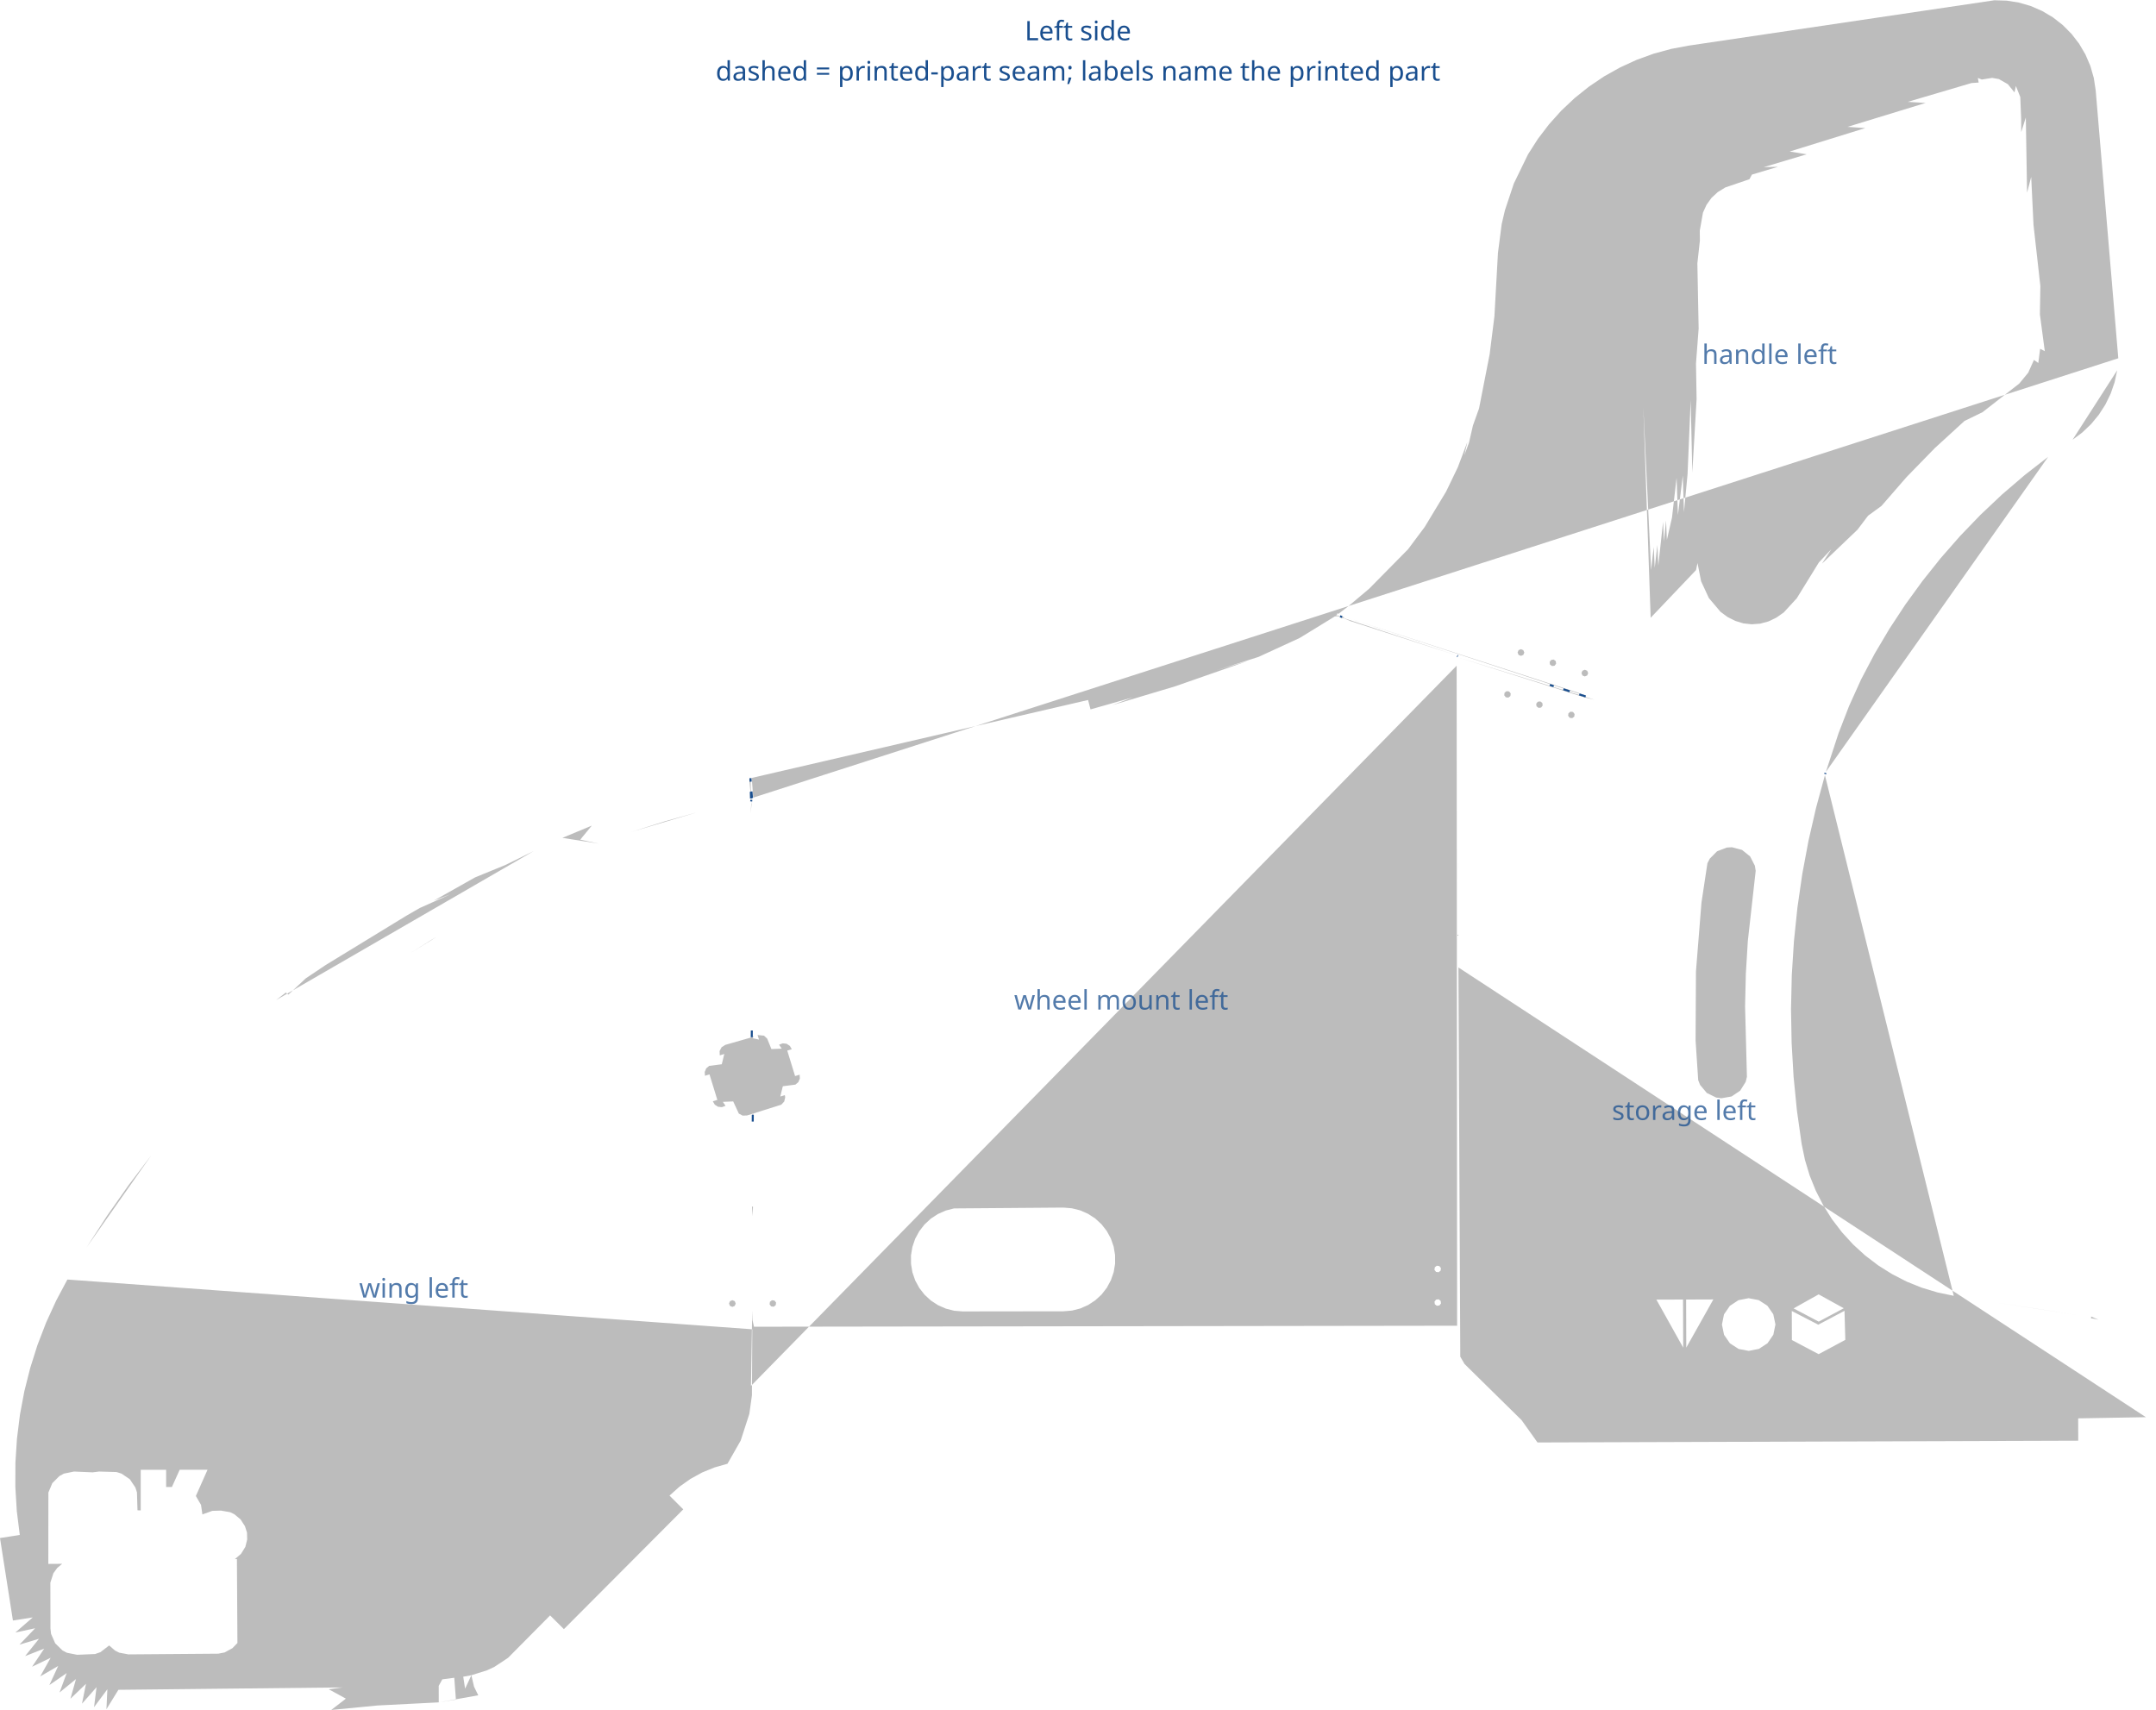
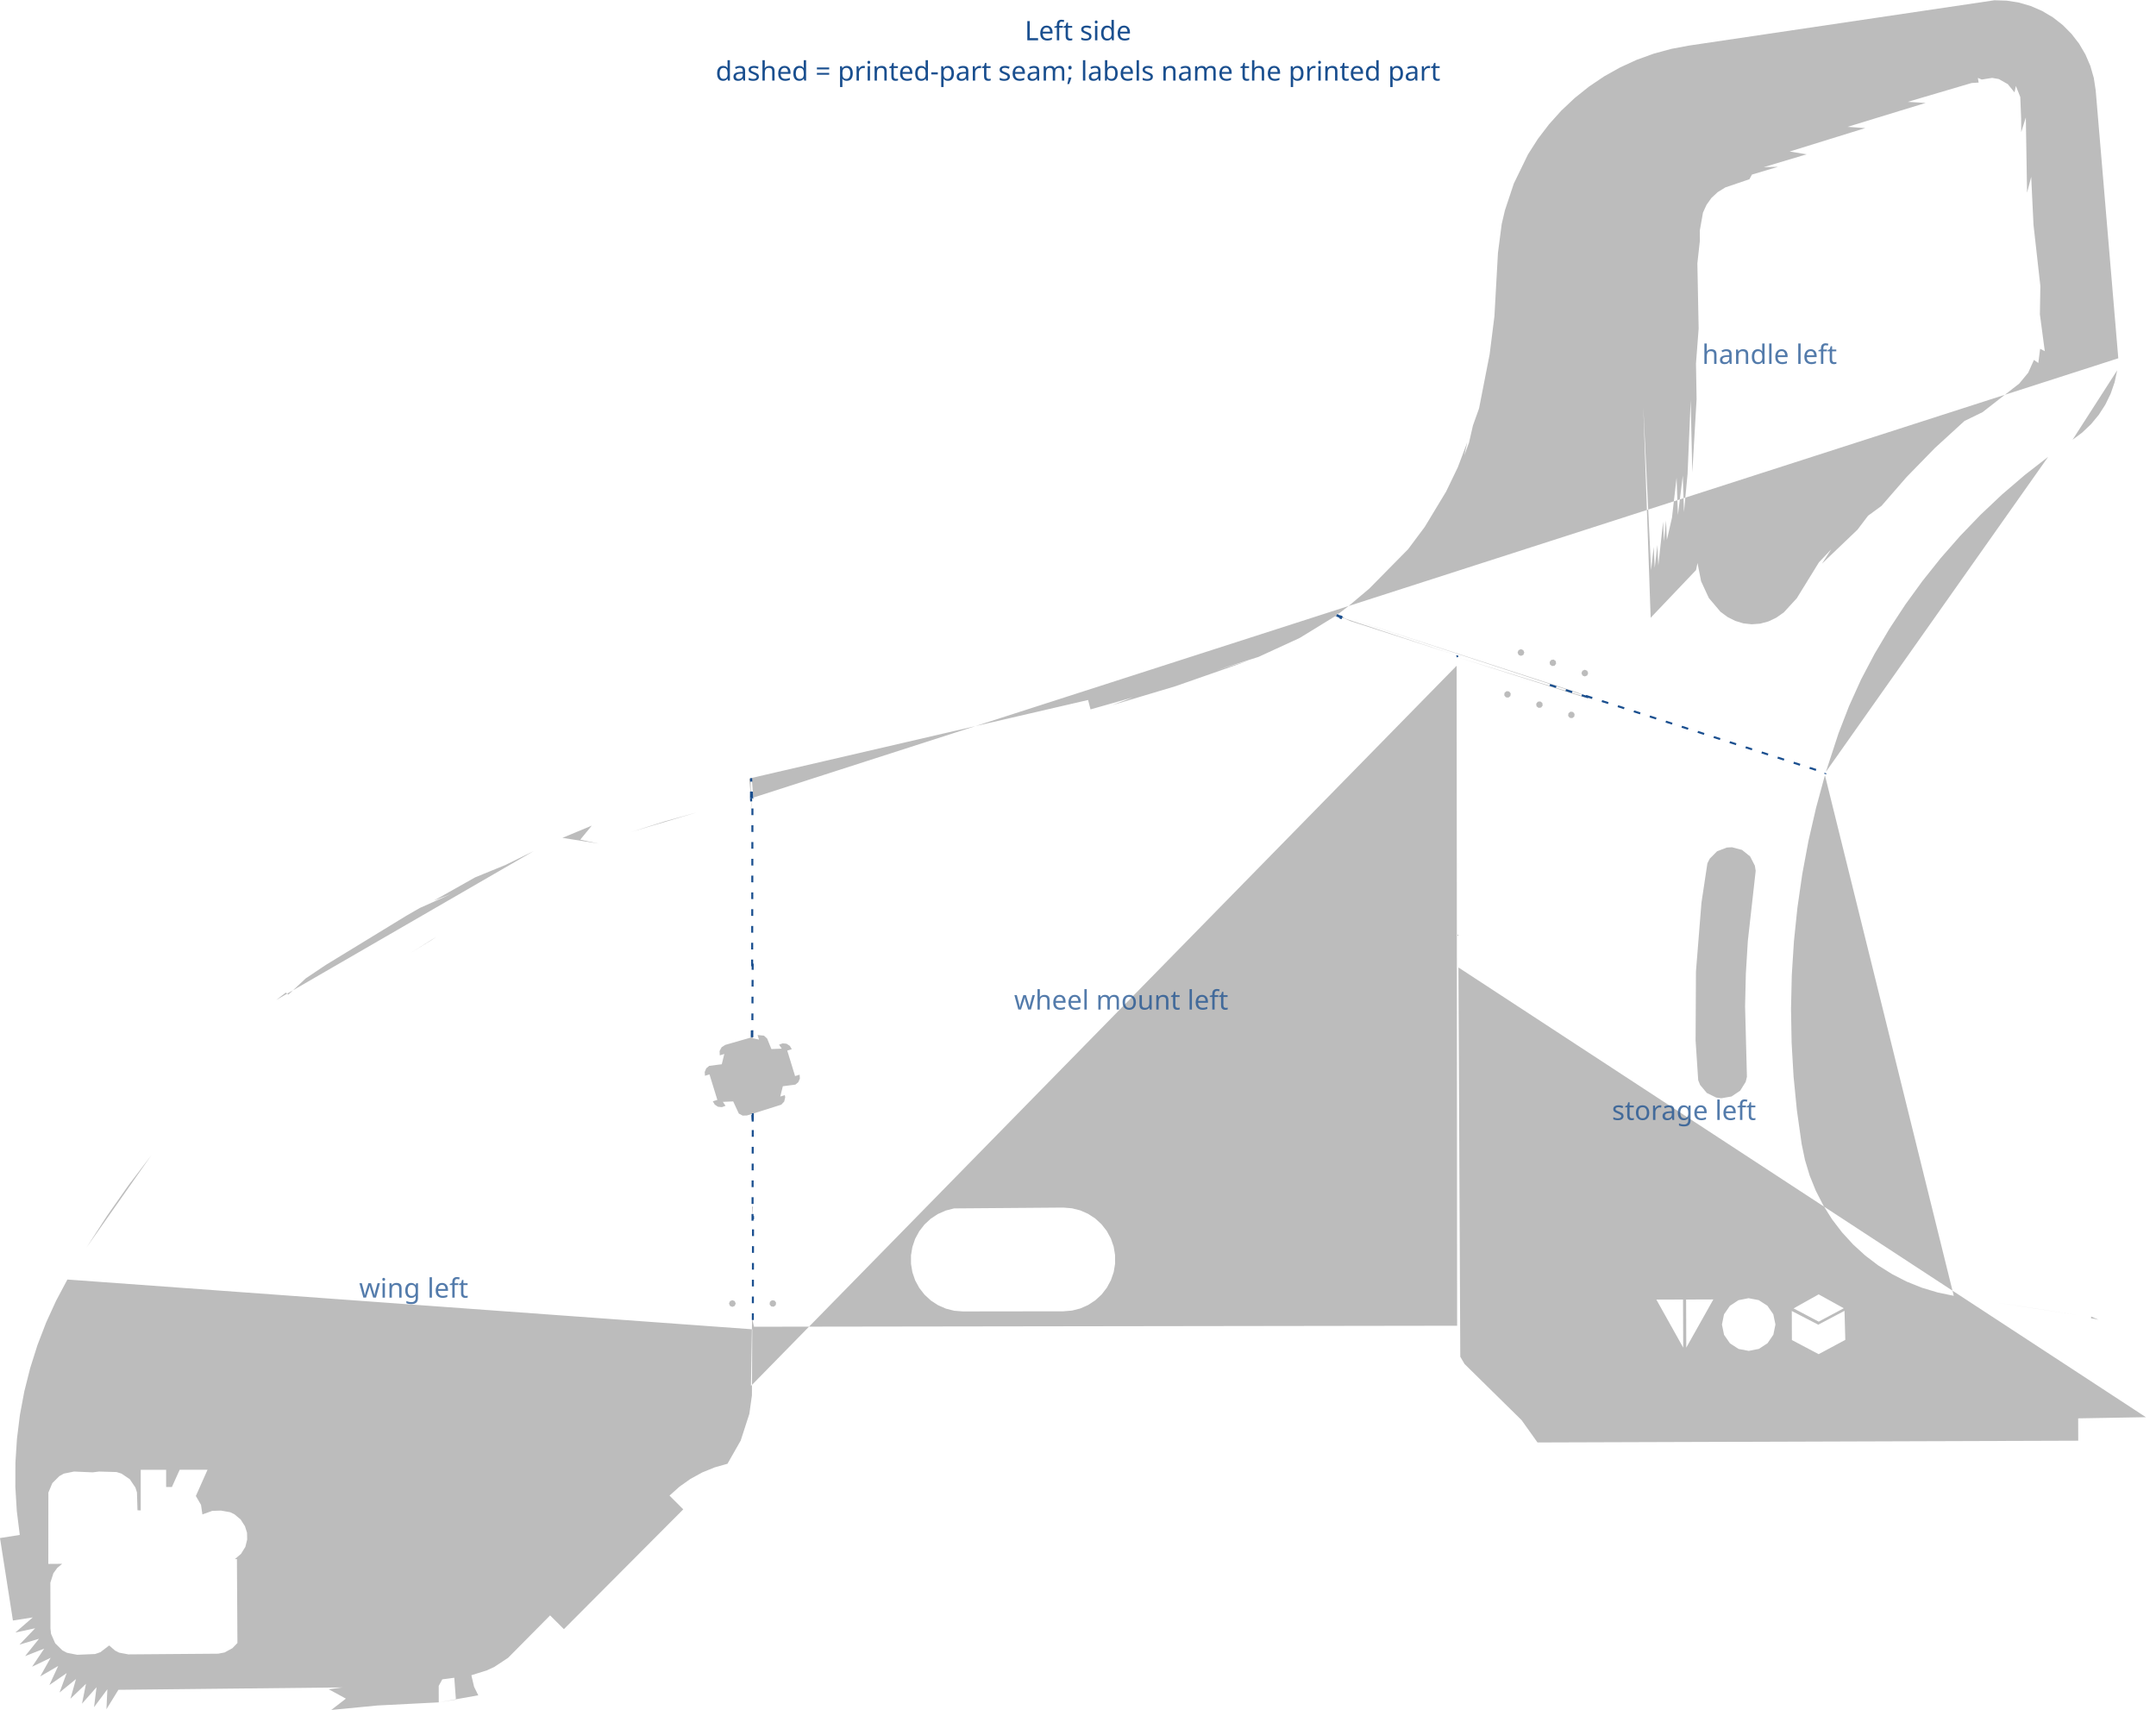
<svg xmlns="http://www.w3.org/2000/svg" width="642.1mm" height="509.3mm" viewBox="0 0 642.1 509.3" version="1.1">
-   <path d="M630.87 106.71 L624.14 26.92 L623.58 23.24 L622.56 19.66 L621.09 16.24 L619.21 13.03 L616.94 10.09 L614.32 7.45 L611.4 5.17 L608.21 3.28 L604.82 1.8 L601.28 0.77 L597.64 0.19 L593.97 0.08 L503.04 13.57 L497.74 14.56 L492.52 15.98 L487.41 17.83 L482.47 20.1 L477.72 22.76 L473.21 25.81 L468.95 29.22 L464.98 32.96 L461.33 37.02 L458.02 41.36 L455.08 45.96 L450.85 54.66 L448.19 62.66 L447.23 66.78 L446.12 75.32 L445.07 94.18 L443.65 105.5 L440.49 121.65 L438.67 126.74 L437.5 131.84 L436.08 135.65 L437.01 131.66 L434.15 139.21 L430.67 146.43 L424.31 156.95 L419.36 163.58 L407.77 175.34 L401.61 180.52 L398.62 182.83 L398.3 182.65 L398.12 183.23 L397.72 183.04 L398.37 183.52 L397.56 183.58 L387.06 190.02 L374.8 195.66 L362.3 199.64 L371.74 196.82 L350.06 204.39 L331.23 210.03 L337.39 207.71 L324.78 211.29 L324.05 208.49 L223.89 231.7 L224.32 237.57 Z M601.94 35.33 L601.96 39.35 L603.33 34.98 L603.7 57.4 L604.93 52.68 L605.62 66.98 L607.66 85.19 L607.52 93.62 L608.98 104.59 L607.59 103.88 L607.05 108.11 L605.75 107.2 L604.05 110.99 L601.38 114.24 L590.43 122.77 L585.05 125.39 L576.24 133.45 L567.77 142.14 L560.34 150.69 L556.35 153.6 L553.2 157.76 L542.62 167.88 L545.4 163.58 L541.71 167.5 L535.11 178.2 L531.23 182.42 L529.02 183.97 L526.67 185.09 L524.21 185.75 L521.7 185.94 L519.21 185.67 L516.79 184.93 L514.5 183.77 L512.4 182.22 L508.93 178.12 L506.62 173.12 L505.55 167.69 L505.11 169.8 L491.6 184 L489.41 121.22 L491.73 169.8 L492.51 162.89 L492.81 169.13 L493.6 162.32 L493.88 168.45 L495.3 155.4 L495.56 161.27 L496.18 155 L496.43 160.8 L497.95 154.19 L499.32 142.27 L499.72 153.37 L501.17 141.66 L501.52 152.55 L502.59 141.2 L503.52 119.15 L504 140.76 L505.28 118.88 L505.1 108.26 L505.89 97.87 L505.51 78.43 L506.26 71.67 L506.23 68.68 L507.18 63.33 L508.23 61.02 L509.68 58.98 L511.56 57.23 L513.85 55.82 L521.02 53.38 L521.76 52 L529.53 49.68 L525.28 49.78 L538.06 45.96 L533 45.13 L555.52 38.15 L550.24 37.78 L573.5 30.66 L568.16 30.34 L587.17 24.73 L589.28 24.59 L589.05 23.21 L590.21 23.69 L593.3 23.2 L595.31 23.55 L597.97 25.07 L599.96 27.52 L600.37 25.6 L601.68 28.9 Z M20.07 381.1 L16.71 387.42 L13.73 393.93 L11.16 400.61 L9 407.44 L7.25 414.38 L5.93 421.42 L5.05 428.52 L4.59 435.68 L4.57 442.85 L5 450.03 L5.89 457.17 L0 458.1 L3.85 482.66 L9.75 481.74 L4.58 486.23 L10.47 484.97 L5.8 489.84 L11.61 488.1 L7.48 493.26 L13.16 491.04 L9.55 496.43 L15.08 493.76 L11.98 499.31 L17.33 496.2 L14.71 501.88 L19.86 498.32 L17.73 504.1 L22.63 500.1 L20.98 505.96 L25.61 501.51 L24.42 507.43 L28.75 502.52 L28.01 508.47 L31.98 503.13 L31.7 509.08 L35.26 503.3 L102.03 502.59 L97.91 503.14 L103.01 505.93 L98.66 509.3 L112.41 507.97 L130.67 507.04 L142.44 504.93 L141.19 502.4 L140.38 498.96 L145.05 497.49 L147.27 496.45 L151.33 493.76 L163.83 481.14 L167.94 485.23 L203.49 449.55 L199.39 445.46 L202.36 442.8 L205.62 440.49 L209.12 438.57 L212.82 437.06 L216.66 435.97 L220.59 429.07 L223.17 421.11 L223.94 415.58 L224.04 395.92 Z M29.5 438.29 L34.7 438.44 L36.17 438.9 L38.65 440.57 L40.33 443.06 L40.79 444.52 L40.95 449.83 L41.91 449.87 L41.91 437.77 L49.48 437.77 L49.48 442.89 L51.2 442.89 L53.51 437.76 L61.81 437.75 L58.33 445.57 L59.87 448.23 L60.28 451.06 L63.23 450 L65.8 449.92 L68.54 450.4 L69.79 451 L71.65 452.55 L72.96 454.58 L73.57 456.51 L73.61 458.55 L73.07 460.73 L71.78 462.81 L69.95 464.38 L70.56 464.37 L70.71 489.36 L69.23 490.89 L66.91 492.17 L64.99 492.54 L38.25 492.75 L35.51 492.24 L34.26 491.61 L32.51 490.09 L29.91 492.09 L28.33 492.64 L22.99 492.87 L19.94 492.27 L18.59 491.56 L16.44 489.45 L15.21 486.65 L15.03 485.07 L15 471.38 L15.9 468.58 L17.04 467.01 L18.51 465.77 L14.39 465.8 L14.41 444.55 L15.58 441.75 L17.69 439.64 L19.01 438.91 L22.05 438.29 L27.59 438.53 Z M223.65 412.79 L224.03 390.34 L224.11 393.16 L224.55 395.16 L433.96 394.86 L433.82 198.28 Z M434.35 288.15 L434.9 404.08 L436.17 406.26 L453.17 422.99 L457.9 429.63 L618.94 429.1 L618.92 422.45 L639.09 422.1 Z M549.33 390.42 L549.57 399.07 L541.63 403.33 L533.66 399.12 L533.63 390.47 L541.52 394.55 Z M541.63 385.52 L549.11 389.65 L541.65 393.64 L534.17 389.7 Z M523.78 387.23 L526.36 388.9 L528.12 391.44 L528.76 394.49 L528.14 397.53 L526.4 400.08 L523.83 401.76 L520.82 402.35 L517.8 401.78 L515.22 400.11 L513.46 397.57 L512.83 394.52 L513.44 391.48 L515.19 388.94 L517.75 387.25 L520.76 386.66 Z M510.27 387.03 L502.21 401.38 L502.16 387.06 Z M493.3 387.08 L501.24 387.06 L501.29 401.38 Z M581.87 385.95 L577.09 384.96 L572.41 383.55 L567.87 381.73 L563.52 379.5 L559.38 376.9 L555.49 373.94 L551.89 370.65 L548.59 367.04 L545.62 363.16 L543.02 359.02 L540.79 354.67 L538.96 350.14 L537.55 345.46 L536.56 340.68 L535.15 330.69 L534.16 320.65 L533.58 310.59 L533.4 300.5 L533.63 290.42 L534.27 280.35 L535.31 270.32 L536.75 260.34 L538.6 250.43 L540.86 240.6 L543.5 230.88 Z M316.72 390.56 L286.73 390.6 L284.19 390.4 L281.71 389.77 L279.38 388.75 L277.24 387.36 L275.36 385.63 L273.79 383.62 L272.57 381.38 L271.74 378.97 L271.32 376.45 L271.31 373.9 L271.73 371.39 L272.55 368.97 L273.77 366.73 L275.33 364.71 L277.2 362.98 L279.34 361.58 L281.67 360.55 L284.14 359.92 L316.68 359.67 L319.22 359.88 L321.7 360.5 L324.03 361.52 L326.17 362.91 L328.05 364.64 L329.62 366.65 L330.84 368.89 L331.67 371.3 L332.09 373.82 L332.1 376.37 L331.68 378.89 L330.85 381.3 L329.64 383.54 L328.08 385.56 L326.2 387.29 L324.07 388.69 L321.74 389.72 L319.26 390.35 Z M515.82 252.35 L518.81 253.14 L521.22 255.08 L522.63 257.83 L522.88 259.37 L520.54 280.26 L519.95 289.97 L519.72 299.71 L520.27 320.72 L519.9 322.23 L518.26 324.85 L515.69 326.58 L512.65 327.11 L511.11 326.9 L508.33 325.54 L506.34 323.17 L505.76 321.73 L504.98 309.92 L505.09 289.34 L506.73 268.84 L508.5 257.13 L509.2 255.75 L511.38 253.55 L514.27 252.44 Z M543.79 229.89 L547.53 218.46 L550.68 210.31 L554.27 202.37 L558.31 194.7 L562.71 187.28 L567.46 180.05 L572.56 173.03 L578 166.21 L583.77 159.63 L589.87 153.3 L596.28 147.25 L602.99 141.5 L609.98 136.07 Z M222.47 332.24 L221.18 332.28 L220.04 331.68 L218.36 328.05 L215.28 328.18 L216.08 329.35 L214.99 329.76 L213.84 329.64 L212.87 329.01 L212.29 328.01 L213.64 327.6 L211.3 320 L209.95 320.42 L209.88 319.27 L210.33 318.2 L211.21 317.46 L214.96 316.98 L215.71 313.92 L214.36 314.33 L214.31 313.04 L214.92 311.9 L216.01 311.21 L224.03 308.91 L223.91 306.5 L224.05 308.85 L224.56 308.6 L224.1 309.2 L226.04 309.63 L225.62 308.28 L227.53 308.46 L228.48 309.34 L229.74 312.46 L232.81 312.33 L232.02 311.16 L233.1 310.75 L234.25 310.87 L235.22 311.5 L235.81 312.5 L234.46 312.91 L236.79 320.5 L238.14 320.09 L238.22 321.24 L237.76 322.31 L236.88 323.05 L233.14 323.53 L232.39 326.59 L233.74 326.18 L233.85 326.82 L233.56 328.08 L232.67 329.03 Z M158.96 253.48 L150.57 257.61 L141.5 261.32 L129.2 268.25 L134.11 266.38 L125.06 270.42 L121.01 272.75 L97.03 287.4 L91.05 291.41 L85.89 296.23 L85.12 295.64 L82.26 297.84 Z M617.25 130.98 L620.14 128.82 L622.75 126.34 L625.06 123.55 L627.02 120.51 L628.6 117.26 L629.78 113.84 L630.54 110.3 Z M130.67 507.04 L130.66 502.13 L131.73 500.18 L135.29 499.71 L135.78 506.21 Z M178.32 251.26 L172.81 250.09 L176.24 245.91 L167.51 249.55 Z M45.08 344.07 L38.31 352.98 L31.88 362.13 L25.8 371.51 Z M469.83 206.27 L400.51 183.75 L472.31 207.27 Z M472.01 207.74 L474.89 208.41 L434.43 195.85 Z M140.38 498.96 L138.52 502.96 L137.96 499.4 Z M434.02 195.28 L402.19 184.99 L399.68 183.93 Z M218.82 387.54 L219.11 388.25 L218.82 388.95 L218.12 389.25 L217.41 388.96 L217.11 388.25 L217.41 387.54 L218.11 387.25 Z M229.3 387.73 L229.91 387.27 L230.67 387.37 L231.13 387.97 L231.03 388.73 L230.43 389.2 L229.67 389.1 L229.2 388.49 Z M429.05 387.45 L429.16 388.21 L428.69 388.82 L427.93 388.92 L427.32 388.46 L427.22 387.7 L427.69 387.09 L428.45 386.99 Z M429.14 377.7 L429.04 378.46 L428.44 378.92 L427.68 378.82 L427.21 378.22 L427.31 377.46 L427.92 376.99 L428.67 377.09 Z M468.95 212.67 L468.85 213.43 L468.25 213.89 L467.49 213.8 L467.02 213.19 L467.12 212.43 L467.73 211.96 L468.48 212.06 Z M457.51 209.62 L457.97 209.01 L458.73 208.91 L459.34 209.37 L459.44 210.13 L458.98 210.74 L458.22 210.84 L457.61 210.37 Z M448.46 207.68 L447.99 207.08 L448.09 206.32 L448.7 205.85 L449.46 205.95 L449.92 206.55 L449.83 207.31 L449.22 207.78 Z M452.96 193.35 L453.67 193.64 L453.97 194.35 L453.68 195.06 L452.97 195.35 L452.26 195.06 L451.97 194.35 L452.26 193.65 Z M471.99 201.48 L471.29 201.19 L470.99 200.48 L471.28 199.78 L471.99 199.48 L472.69 199.77 L472.99 200.48 L472.7 201.18 Z M462.22 198.38 L461.61 197.92 L461.51 197.16 L461.98 196.55 L462.73 196.45 L463.34 196.92 L463.44 197.67 L462.98 198.28 Z M207.78 241.89 L197.85 244.67 L188.03 247.79 Z M223.66 237.74 L223.54 231.85 L223.15 231.95 Z M624.98 393.07 L623.53 392.76 L622.76 392.65 L622.8 392.12 Z M223.95 359.38 L224.17 362.22 L224.25 359.4 Z M224.59 331.6 L224.06 331.6 L224.18 334.05 L224.37 331.62 Z M129.97 279 L128.48 280.02 L122.35 283.78 Z M619.13 391.73 L606.7 389.84 L594.28 387.91 Z M223.84 239.43 L223.96 239.06 L223.74 239.42 L223.56 242.27 Z M398.15 183.17 L398.45 183.29 L398.1 183.4 L398.35 183.57 L399.04 183.66 Z M399.62 184.15 L400.39 184.13 L399.76 183.83 L399.75 183.89 Z M399.71 183.81 L400.47 183.88 L399.8 183.66 L399.09 183.52 Z M399.68 183.93 L400.43 184 L399.77 183.76 Z M434.55 195.48 L434.45 195.47 L434.12 195.42 L434.47 195.4 Z M223.72 238.7 L223.68 238.21 L223.96 238.53 L223.96 238.08 Z M434.05 198.65 L434.06 201.45 L434.07 204.24 L434.08 207.04 Z M223.72 238.7 L223.96 239.06 L223.81 238.7 L224.05 239.05 Z M458.68 203.2 L456 202.34 L453.32 201.49 L450.64 200.63 Z M434.09 209.84 L434.1 212.63 L434.11 215.43 L434.12 218.23 Z M434.12 221.02 L434.13 223.82 L434.14 226.62 L434.15 229.41 Z M434.16 232.21 L434.17 235.01 L434.18 237.8 L434.19 240.6 Z M434.27 265.77 L434.28 268.57 L434.29 271.37 L434.3 274.16 Z M434.2 243.4 L434.21 246.19 L434.22 248.99 L434.23 251.79 Z M434.24 254.58 L434.24 257.38 L434.25 260.18 L434.26 262.97 Z M434.31 276.96 L434.32 279.76 L434.33 282.55 L434.34 285.35 Z" fill="#bcbcbc" fill-rule="evenodd" />
+   <path d="M630.87 106.71 L624.14 26.92 L623.58 23.24 L622.56 19.66 L621.09 16.24 L619.21 13.03 L616.94 10.09 L614.32 7.45 L611.4 5.17 L608.21 3.28 L604.82 1.8 L601.28 0.77 L597.64 0.19 L593.97 0.08 L503.04 13.57 L497.74 14.56 L492.52 15.98 L487.41 17.83 L482.47 20.1 L477.72 22.76 L473.21 25.81 L468.95 29.22 L464.98 32.96 L461.33 37.02 L458.02 41.36 L455.08 45.96 L450.85 54.66 L448.19 62.66 L447.23 66.78 L446.12 75.32 L445.07 94.18 L443.65 105.5 L440.49 121.65 L438.67 126.74 L437.5 131.84 L436.08 135.65 L437.01 131.66 L434.15 139.21 L430.67 146.43 L424.31 156.95 L419.36 163.58 L407.77 175.34 L401.61 180.52 L398.62 182.83 L398.3 182.65 L398.12 183.23 L397.72 183.04 L398.37 183.52 L397.56 183.58 L387.06 190.02 L374.8 195.66 L362.3 199.64 L371.74 196.82 L350.06 204.39 L331.23 210.03 L337.39 207.71 L324.78 211.29 L324.05 208.49 L223.89 231.7 L224.32 237.57 Z M601.94 35.33 L601.96 39.35 L603.33 34.98 L603.7 57.4 L604.93 52.68 L605.62 66.98 L607.66 85.19 L607.52 93.62 L608.98 104.59 L607.59 103.88 L607.05 108.11 L605.75 107.2 L604.05 110.99 L601.38 114.24 L590.43 122.77 L585.05 125.39 L576.24 133.45 L567.77 142.14 L560.34 150.69 L556.35 153.6 L553.2 157.76 L542.62 167.88 L545.4 163.58 L541.71 167.5 L535.11 178.2 L531.23 182.42 L529.02 183.97 L526.67 185.09 L524.21 185.75 L521.7 185.94 L519.21 185.67 L516.79 184.93 L514.5 183.77 L512.4 182.22 L508.93 178.12 L506.62 173.12 L505.55 167.69 L505.11 169.8 L491.6 184 L489.41 121.22 L491.73 169.8 L492.51 162.89 L492.81 169.13 L493.6 162.32 L493.88 168.45 L495.3 155.4 L495.56 161.27 L496.18 155 L496.43 160.8 L497.95 154.19 L499.32 142.27 L499.72 153.37 L501.17 141.66 L501.52 152.55 L502.59 141.2 L503.52 119.15 L504 140.76 L505.28 118.88 L505.1 108.26 L505.89 97.87 L505.51 78.43 L506.26 71.67 L506.23 68.68 L507.18 63.33 L508.23 61.02 L509.68 58.98 L511.56 57.23 L513.85 55.82 L521.02 53.38 L521.76 52 L529.53 49.68 L525.28 49.78 L538.06 45.96 L533 45.13 L555.52 38.15 L550.24 37.78 L573.5 30.66 L568.16 30.34 L587.17 24.73 L589.28 24.59 L589.05 23.21 L590.21 23.69 L593.3 23.2 L595.31 23.55 L597.97 25.07 L599.96 27.52 L600.37 25.6 L601.68 28.9 Z M20.07 381.1 L16.71 387.42 L13.73 393.93 L11.16 400.61 L9 407.44 L7.25 414.38 L5.93 421.42 L5.05 428.52 L4.59 435.68 L4.57 442.85 L5 450.03 L5.89 457.17 L0 458.1 L3.85 482.66 L9.75 481.74 L4.58 486.23 L10.47 484.97 L5.8 489.84 L11.61 488.1 L7.48 493.26 L13.16 491.04 L9.55 496.43 L15.08 493.76 L11.98 499.31 L17.33 496.2 L14.71 501.88 L19.86 498.32 L17.73 504.1 L22.63 500.1 L20.98 505.96 L25.61 501.51 L24.42 507.43 L28.75 502.52 L28.01 508.47 L31.98 503.13 L31.7 509.08 L35.26 503.3 L102.03 502.59 L97.91 503.14 L103.01 505.93 L98.66 509.3 L112.41 507.97 L130.67 507.04 L142.44 504.93 L141.19 502.4 L140.38 498.96 L145.05 497.49 L147.27 496.45 L151.33 493.76 L163.83 481.14 L167.94 485.23 L203.49 449.55 L199.39 445.46 L202.36 442.8 L205.62 440.49 L209.12 438.57 L212.82 437.06 L216.66 435.97 L220.59 429.07 L223.17 421.11 L223.94 415.58 L224.04 395.92 Z M130.67 507.04 L130.66 502.13 L131.73 500.18 L135.29 499.71 L135.78 506.21 Z M29.5 438.29 L34.7 438.44 L36.17 438.9 L38.65 440.57 L40.33 443.06 L40.79 444.52 L40.95 449.83 L41.91 449.87 L41.91 437.77 L49.48 437.77 L49.48 442.89 L51.2 442.89 L53.51 437.76 L61.81 437.75 L58.33 445.57 L59.87 448.23 L60.28 451.06 L63.23 450 L65.8 449.92 L68.54 450.4 L69.79 451 L71.65 452.55 L72.96 454.58 L73.57 456.51 L73.61 458.55 L73.07 460.73 L71.78 462.81 L69.95 464.38 L70.56 464.37 L70.71 489.36 L69.23 490.89 L66.91 492.17 L64.99 492.54 L38.25 492.75 L35.51 492.24 L34.26 491.61 L32.51 490.09 L29.91 492.09 L28.33 492.64 L22.99 492.87 L19.94 492.27 L18.59 491.56 L16.44 489.45 L15.21 486.65 L15.03 485.07 L15 471.38 L15.9 468.58 L17.04 467.01 L18.51 465.77 L14.39 465.8 L14.41 444.55 L15.58 441.75 L17.69 439.64 L19.01 438.91 L22.05 438.29 L27.59 438.53 Z M223.65 412.79 L224.03 390.34 L224.11 393.16 L224.55 395.16 L433.96 394.86 L433.82 198.28 Z M316.72 390.56 L286.73 390.6 L284.19 390.4 L281.71 389.77 L279.38 388.75 L277.24 387.36 L275.36 385.63 L273.79 383.62 L272.57 381.38 L271.74 378.97 L271.32 376.45 L271.31 373.9 L271.73 371.39 L272.55 368.97 L273.77 366.73 L275.33 364.71 L277.2 362.98 L279.34 361.58 L281.67 360.55 L284.14 359.92 L316.68 359.67 L319.22 359.88 L321.7 360.5 L324.03 361.52 L326.17 362.91 L328.05 364.64 L329.62 366.65 L330.84 368.89 L331.67 371.3 L332.09 373.82 L332.1 376.37 L331.68 378.89 L330.85 381.3 L329.64 383.54 L328.08 385.56 L326.2 387.29 L324.07 388.69 L321.74 389.72 L319.26 390.35 Z M434.35 288.15 L434.9 404.08 L436.17 406.26 L453.17 422.99 L457.9 429.63 L618.94 429.1 L618.92 422.45 L639.09 422.1 Z M549.33 390.42 L549.57 399.07 L541.63 403.33 L533.66 399.12 L533.63 390.47 L541.52 394.55 Z M541.63 385.52 L549.11 389.65 L541.65 393.64 L534.17 389.7 Z M523.78 387.23 L526.36 388.9 L528.12 391.44 L528.76 394.49 L528.14 397.53 L526.4 400.08 L523.83 401.76 L520.82 402.35 L517.8 401.78 L515.22 400.11 L513.46 397.57 L512.83 394.52 L513.44 391.48 L515.19 388.94 L517.75 387.25 L520.76 386.66 Z M510.27 387.03 L502.21 401.38 L502.16 387.06 Z M493.3 387.08 L501.24 387.06 L501.29 401.38 Z M581.87 385.95 L577.09 384.96 L572.41 383.55 L567.87 381.73 L563.52 379.5 L559.38 376.9 L555.49 373.94 L551.89 370.65 L548.59 367.04 L545.62 363.16 L543.02 359.02 L540.79 354.67 L538.96 350.14 L537.55 345.46 L536.56 340.68 L535.15 330.69 L534.16 320.65 L533.58 310.59 L533.4 300.5 L533.63 290.42 L534.27 280.35 L535.31 270.32 L536.75 260.34 L538.6 250.43 L540.86 240.6 L543.5 230.88 Z M515.82 252.35 L518.81 253.14 L521.22 255.08 L522.63 257.83 L522.88 259.37 L520.54 280.26 L519.95 289.97 L519.72 299.71 L520.27 320.72 L519.9 322.23 L518.26 324.85 L515.69 326.58 L512.65 327.11 L511.11 326.9 L508.33 325.54 L506.34 323.17 L505.76 321.73 L504.98 309.92 L505.09 289.34 L506.73 268.84 L508.5 257.13 L509.2 255.75 L511.38 253.55 L514.27 252.44 Z M543.79 229.89 L547.53 218.46 L550.68 210.31 L554.27 202.37 L558.31 194.7 L562.71 187.28 L567.46 180.05 L572.56 173.03 L578 166.21 L583.77 159.63 L589.87 153.3 L596.28 147.25 L602.99 141.5 L609.98 136.07 Z M222.47 332.24 L221.18 332.28 L220.04 331.68 L218.36 328.05 L215.28 328.18 L216.08 329.35 L214.99 329.76 L213.84 329.64 L212.87 329.01 L212.29 328.01 L213.64 327.6 L211.3 320 L209.95 320.42 L209.88 319.27 L210.33 318.2 L211.21 317.46 L214.96 316.98 L215.71 313.92 L214.36 314.33 L214.31 313.04 L214.92 311.9 L216.01 311.21 L224.03 308.91 L223.91 306.5 L224.05 308.85 L224.56 308.6 L224.1 309.2 L226.04 309.63 L225.62 308.28 L227.53 308.46 L228.48 309.34 L229.74 312.46 L232.81 312.33 L232.02 311.16 L233.1 310.75 L234.25 310.87 L235.22 311.5 L235.81 312.5 L234.46 312.91 L236.79 320.5 L238.14 320.09 L238.22 321.24 L237.76 322.31 L236.88 323.05 L233.14 323.53 L232.39 326.59 L233.74 326.18 L233.85 326.82 L233.56 328.08 L232.67 329.03 Z M158.96 253.48 L150.57 257.61 L141.5 261.32 L129.2 268.25 L134.11 266.38 L125.06 270.42 L121.01 272.75 L97.03 287.4 L91.05 291.41 L85.89 296.23 L85.12 295.64 L82.26 297.84 Z M617.25 130.98 L620.14 128.82 L622.75 126.34 L625.06 123.55 L627.02 120.51 L628.6 117.26 L629.78 113.84 L630.54 110.3 Z M178.32 251.26 L172.81 250.09 L176.24 245.91 L167.51 249.55 Z M45.08 344.07 L38.31 352.98 L31.88 362.13 L25.8 371.51 Z M469.83 206.27 L400.51 183.75 L472.31 207.27 Z M472.01 207.74 L474.89 208.41 L434.43 195.85 Z M434.02 195.28 L402.19 184.99 L399.68 183.93 Z M218.82 387.54 L219.11 388.25 L218.82 388.95 L218.12 389.25 L217.41 388.96 L217.11 388.25 L217.41 387.54 L218.11 387.25 Z M229.3 387.73 L229.91 387.27 L230.67 387.37 L231.13 387.97 L231.03 388.73 L230.43 389.2 L229.67 389.1 L229.2 388.49 Z M468.95 212.67 L468.85 213.43 L468.25 213.89 L467.49 213.8 L467.02 213.19 L467.12 212.43 L467.73 211.96 L468.48 212.06 Z M457.51 209.62 L457.97 209.01 L458.73 208.91 L459.34 209.37 L459.44 210.13 L458.98 210.74 L458.22 210.84 L457.61 210.37 Z M448.46 207.68 L447.99 207.08 L448.09 206.32 L448.7 205.85 L449.46 205.95 L449.92 206.55 L449.83 207.31 L449.22 207.78 Z M452.96 193.35 L453.67 193.64 L453.97 194.35 L453.68 195.06 L452.97 195.35 L452.26 195.06 L451.97 194.35 L452.26 193.65 Z M471.99 201.48 L471.29 201.19 L470.99 200.48 L471.28 199.78 L471.99 199.48 L472.69 199.77 L472.99 200.48 L472.7 201.18 Z M462.22 198.38 L461.61 197.92 L461.51 197.16 L461.98 196.55 L462.73 196.45 L463.34 196.92 L463.44 197.67 L462.98 198.28 Z M207.78 241.89 L197.85 244.67 L188.03 247.79 Z M223.66 237.74 L223.54 231.85 L223.15 231.95 Z M624.98 393.07 L623.53 392.76 L622.76 392.65 L622.8 392.12 Z M223.95 359.38 L224.17 362.22 L224.25 359.4 Z M224.59 331.6 L224.06 331.6 L224.18 334.05 L224.37 331.62 Z M129.97 279 L128.48 280.02 L122.35 283.78 Z M619.13 391.73 L606.7 389.84 L594.28 387.91 Z M223.84 239.43 L223.96 239.06 L223.74 239.42 L223.56 242.27 Z M398.15 183.17 L398.45 183.29 L398.1 183.4 L398.35 183.57 L399.04 183.66 Z M399.62 184.15 L400.39 184.13 L399.76 183.83 L399.75 183.89 Z M399.71 183.81 L400.47 183.88 L399.8 183.66 L399.09 183.52 Z M224.32 237.57 L224.37 238.06 L224.03 238.2 Z M399.68 183.93 L400.43 184 L399.77 183.76 Z M434.55 195.48 L434.45 195.47 L434.12 195.42 L434.47 195.4 Z M223.72 238.7 L223.68 238.21 L223.96 238.53 L223.96 238.08 Z M434.05 198.65 L434.06 201.45 L434.07 204.24 L434.08 207.04 Z M223.72 238.7 L223.96 239.06 L223.81 238.7 L224.05 239.05 Z M458.68 203.2 L456 202.34 L453.32 201.49 L450.64 200.63 Z M434.09 209.84 L434.1 212.63 L434.11 215.43 L434.12 218.23 Z M434.12 221.02 L434.13 223.82 L434.14 226.62 L434.15 229.41 Z M434.16 232.21 L434.17 235.01 L434.18 237.8 L434.19 240.6 Z M434.27 265.77 L434.28 268.57 L434.29 271.37 L434.3 274.16 Z M434.2 243.4 L434.21 246.19 L434.22 248.99 L434.23 251.79 Z M434.24 254.58 L434.24 257.38 L434.25 260.18 L434.26 262.97 Z M434.31 276.96 L434.32 279.76 L434.33 282.55 L434.34 285.35 Z" fill="#bcbcbc" fill-rule="evenodd" />
+   <polyline points="433.91,195.53 434,195.59" fill="none" stroke="#1a4f8f" stroke-width="0.6" stroke-dasharray="2 3" />
  <polyline points="434.13,195.53 434.03,195.45" fill="none" stroke="#1a4f8f" stroke-width="0.6" stroke-dasharray="2 3" />
-   <polyline points="434.1,195.31 434.02,195.28" fill="none" stroke="#1a4f8f" stroke-width="0.6" stroke-dasharray="2 3" />
-   <polyline points="472.25,207.43 461.56,204" fill="none" stroke="#1a4f8f" stroke-width="0.6" stroke-dasharray="2 3" />
-   <polyline points="543.67,230.22 543.57,230.54" fill="none" stroke="#1a4f8f" stroke-width="0.6" stroke-dasharray="2 3" />
+   <polyline points="433.89,195.6 434.1,195.31" fill="none" stroke="#1a4f8f" stroke-width="0.6" stroke-dasharray="2 3" />
+   <polyline points="472.31,207.27 543.67,230.22 543.57,230.54" fill="none" stroke="#1a4f8f" stroke-width="0.6" stroke-dasharray="2 3" />
+   <polyline points="461.56,204 474.93,208.3" fill="none" stroke="#1a4f8f" stroke-width="0.6" stroke-dasharray="2 3" />
+   <polyline points="398.98,183.9 399.62,184.15" fill="none" stroke="#1a4f8f" stroke-width="0.6" stroke-dasharray="2 3" />
+   <polyline points="398.09,183.31 399.65,184.03" fill="none" stroke="#1a4f8f" stroke-width="0.6" stroke-dasharray="2 3" />
+   <polyline points="398.12,183.23 398.41,183.4" fill="none" stroke="#1a4f8f" stroke-width="0.6" stroke-dasharray="2 3" />
+   <polyline points="399.68,183.93 398.15,183.17" fill="none" stroke="#1a4f8f" stroke-width="0.6" stroke-dasharray="2 3" />
  <polyline points="399.09,183.52 399.71,183.81" fill="none" stroke="#1a4f8f" stroke-width="0.6" stroke-dasharray="2 3" />
-   <polyline points="224.18,334.05 224.2,331.58" fill="none" stroke="#1a4f8f" stroke-width="0.6" stroke-dasharray="2 3" />
-   <polyline points="223.96,237.72 223.5,231.78 223.68,238.21" fill="none" stroke="#1a4f8f" stroke-width="0.6" stroke-dasharray="2 3" />
-   <polyline points="223.77,238.22 223.72,238.7" fill="none" stroke="#1a4f8f" stroke-width="0.6" stroke-dasharray="2 3" />
+   <polyline points="224.18,334.05 224.05,331.66" fill="none" stroke="#1a4f8f" stroke-width="0.6" stroke-dasharray="2 3" />
+   <polyline points="224.2,331.58 224.11,365.01" fill="none" stroke="#1a4f8f" stroke-width="0.6" stroke-dasharray="2 3" />
+   <polyline points="224.21,393.16 224.27,362.19" fill="none" stroke="#1a4f8f" stroke-width="0.6" stroke-dasharray="2 3" />
+   <polyline points="223.66,237.74 223.7,231.77 224.09,239.18 224,289.79" fill="none" stroke="#1a4f8f" stroke-width="0.6" stroke-dasharray="2 3" />
+   <polyline points="224.05,308.85 224.16,287.01" fill="none" stroke="#1a4f8f" stroke-width="0.6" stroke-dasharray="2 3" />
  <polyline points="223.89,308.93 223.91,306.5" fill="none" stroke="#1a4f8f" stroke-width="0.6" stroke-dasharray="2 3" />
+   <polyline points="223.66,237.74 223.72,238.7 223.66,237.74" fill="none" stroke="#1a4f8f" stroke-width="0.6" stroke-dasharray="2 3" />
  <text x="501.52" y="333.57" text-anchor="middle" font-family="sans-serif" font-size="8" fill="#1a4f8f" opacity="0.75">storage left</text>
  <text x="527" y="108.38" text-anchor="middle" font-family="sans-serif" font-size="8" fill="#1a4f8f" opacity="0.75">handle left</text>
  <text x="123.21" y="386.49" text-anchor="middle" font-family="sans-serif" font-size="8" fill="#1a4f8f" opacity="0.75">wing left</text>
  <text x="333.91" y="300.69" text-anchor="middle" font-family="sans-serif" font-size="8" fill="#1a4f8f" opacity="0.75">wheel mount left</text>
  <text x="321.05" y="12" text-anchor="middle" font-family="sans-serif" font-size="8" fill="#1a4f8f">Left side</text>
  <text x="321.05" y="24" text-anchor="middle" font-family="sans-serif" font-size="8" fill="#1a4f8f">dashed = printed-part seam; labels name the printed part</text>
</svg>
